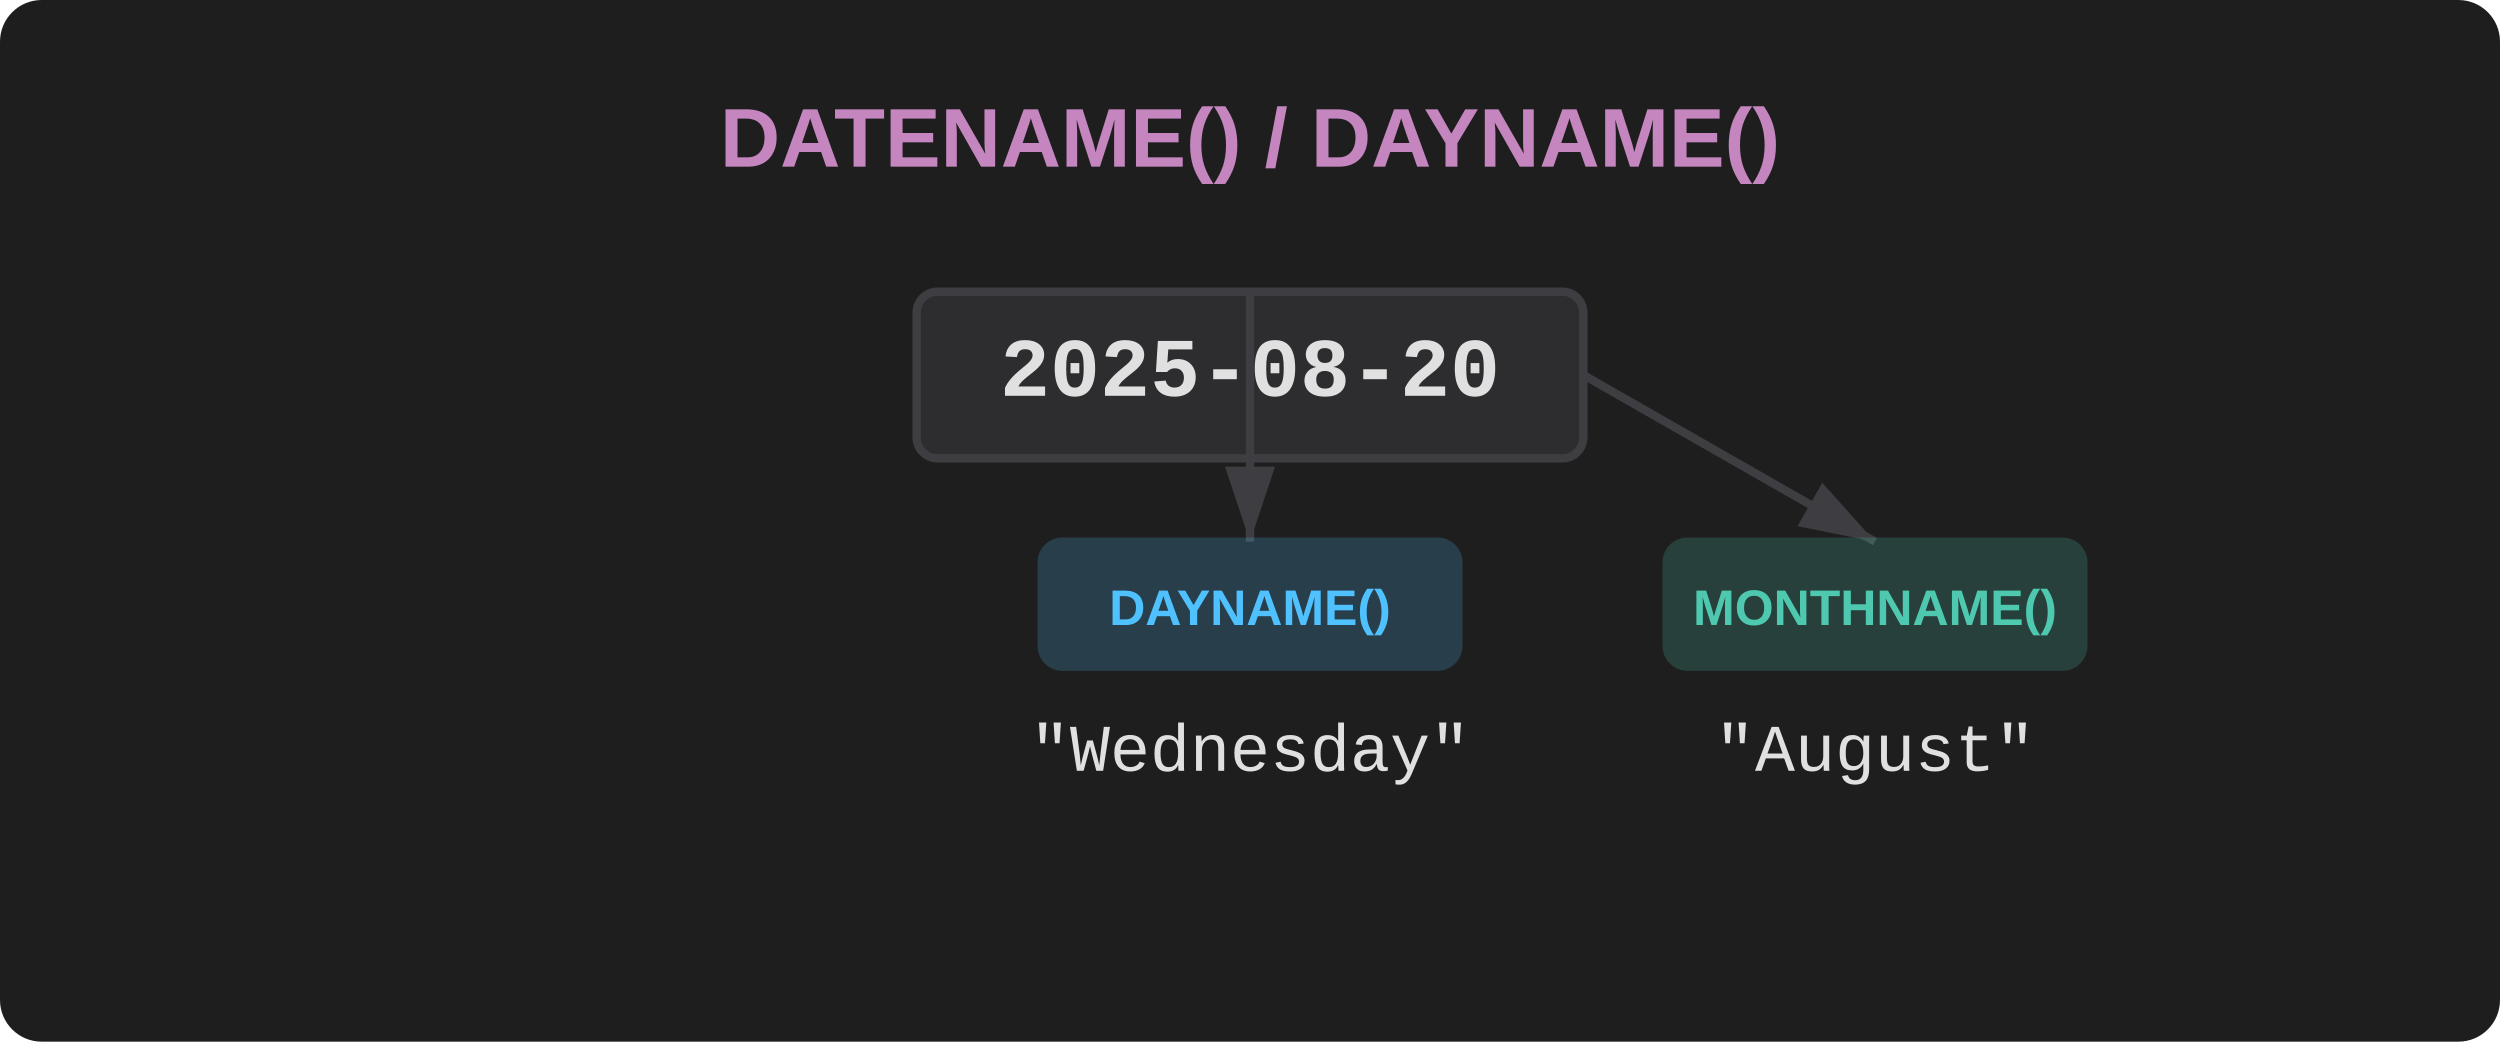
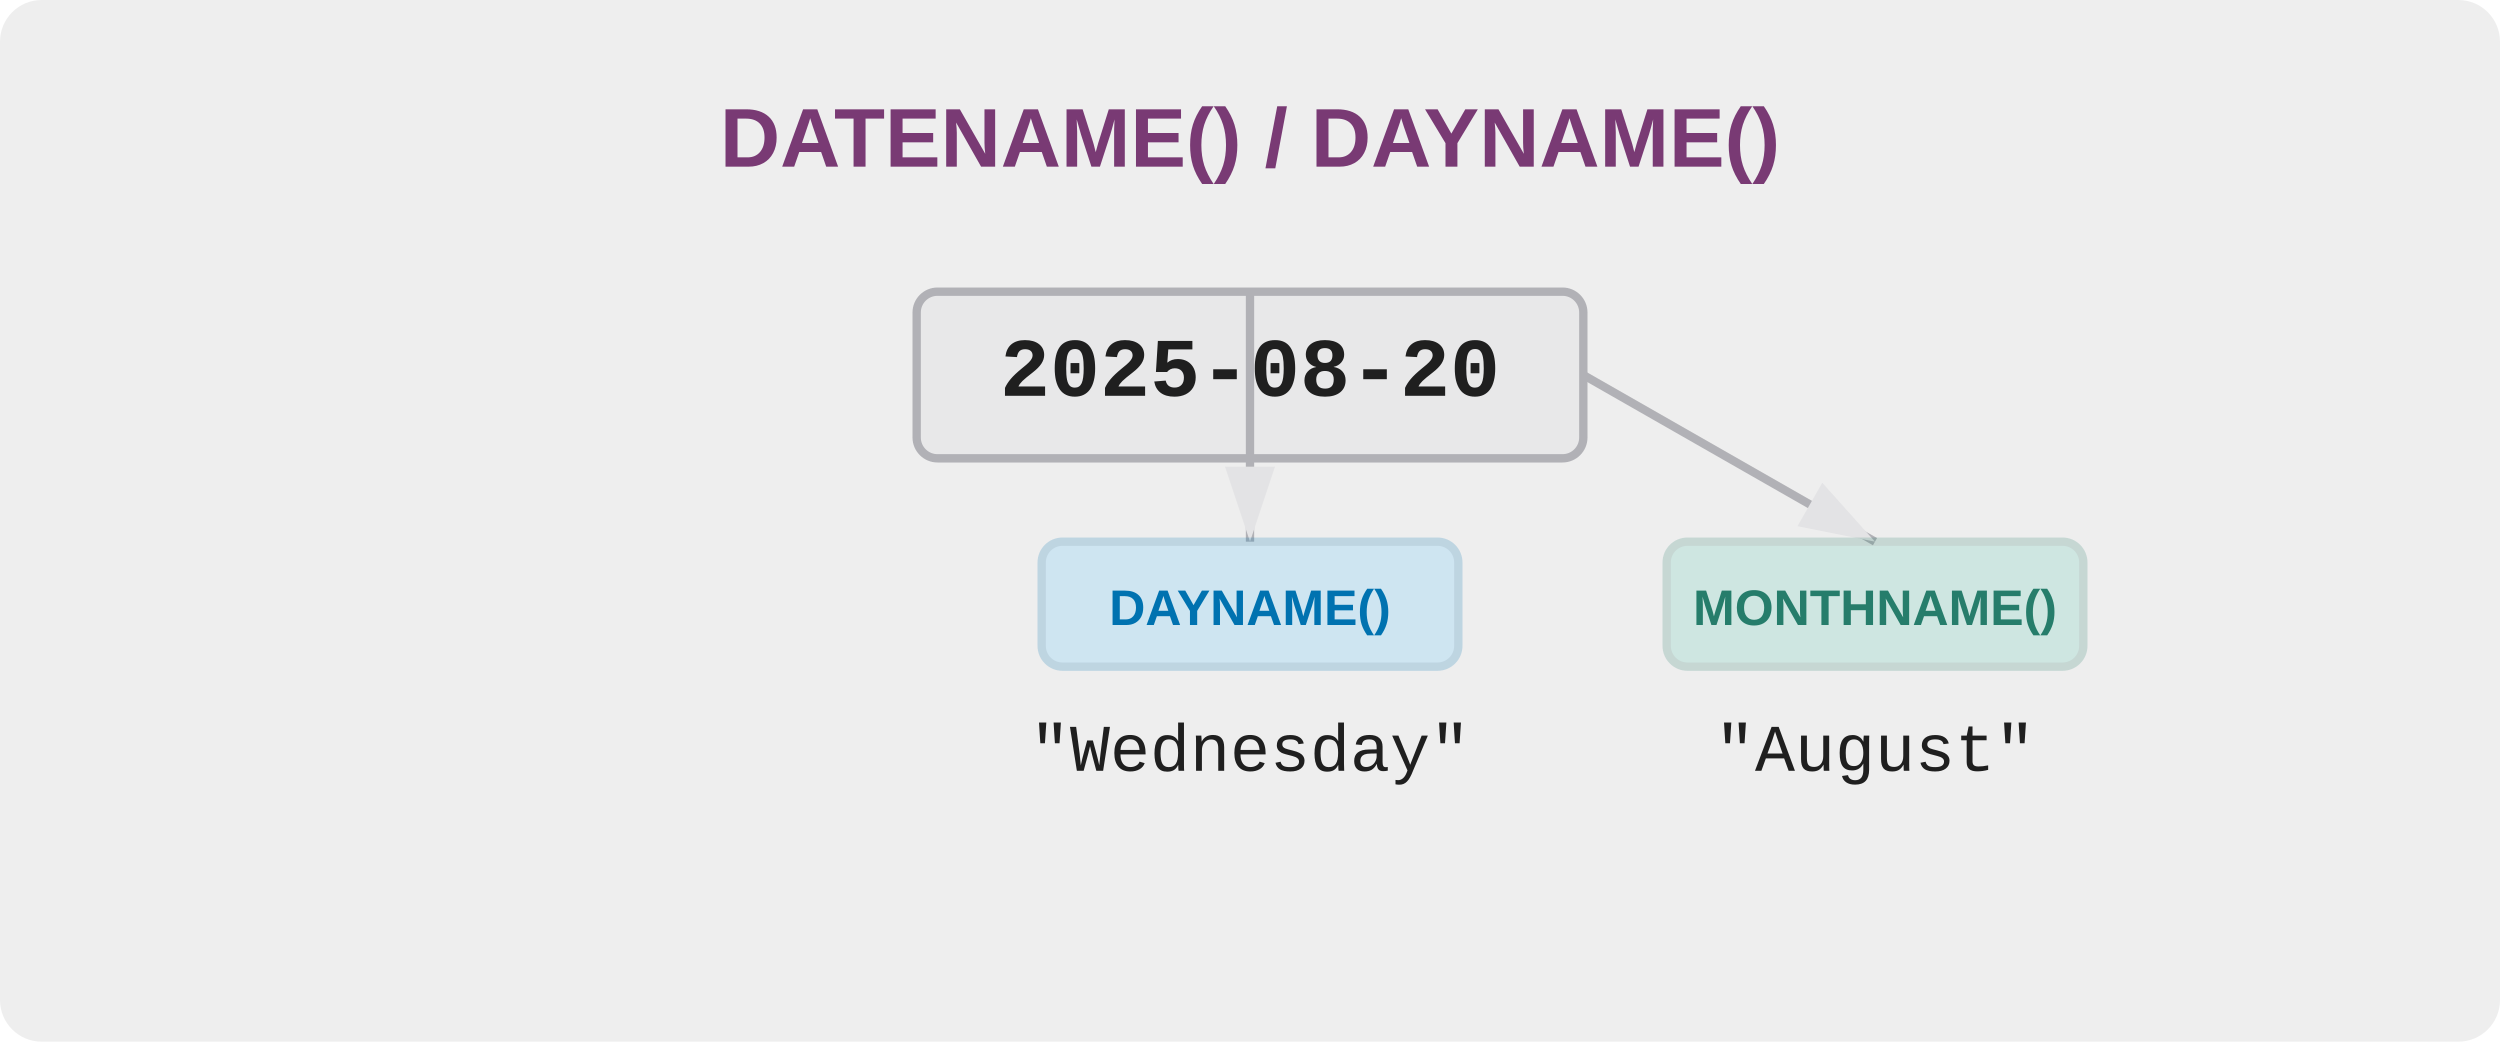
<svg xmlns="http://www.w3.org/2000/svg" viewBox="0 0 600 250">
-   <rect width="600" height="250" fill="#1E1E1E" rx="10" />
-   <text x="300" y="40" font-family="Arial, sans-serif" font-size="20" font-weight="bold" fill="#C586C0" text-anchor="middle">DATENAME() / DAYNAME()</text>
-   <rect x="220" y="70" width="160" height="40" rx="5" fill="#2D2D30" stroke="#3E3E42" stroke-width="2" />
-   <text x="300" y="95" font-family="Courier New" font-size="20" font-weight="bold" fill="#E0E0E0" text-anchor="middle">2025-08-20</text>
-   <path d="M 300 70 L 300 130" fill="none" stroke="#3E3E42" stroke-width="2" marker-end="url(#arrow)" />
-   <rect x="250" y="130" width="100" height="30" rx="5" fill="#4FC1FF" opacity="0.2" stroke="#4FC1FF" stroke-width="2" />
-   <text x="300" y="150" font-family="Arial" font-size="12" font-weight="bold" fill="#4FC1FF" text-anchor="middle">DAYNAME()</text>
-   <text x="300" y="185" font-family="Courier New" font-size="16" fill="#E0E0E0" text-anchor="middle">"Wednesday"</text>
-   <path d="M 380 90 L 450 130" fill="none" stroke="#3E3E42" stroke-width="2" marker-end="url(#arrow)" />
-   <rect x="400" y="130" width="100" height="30" rx="5" fill="#4EC9B0" opacity="0.2" stroke="#4EC9B0" stroke-width="2" />
-   <text x="450" y="150" font-family="Arial" font-size="12" font-weight="bold" fill="#4EC9B0" text-anchor="middle">MONTHNAME()</text>
-   <text x="450" y="185" font-family="Courier New" font-size="16" fill="#E0E0E0" text-anchor="middle">"August"</text>
+   <rect width="600" height="250" fill="#eeeeee" rx="10" />
+   <text x="300" y="40" font-family="Arial, sans-serif" font-size="20" font-weight="bold" fill="#793a74" text-anchor="middle">DATENAME() / DAYNAME()</text>
+   <rect x="220" y="70" width="160" height="40" rx="5" fill="#e8e8e9" stroke="#b1b1b6" stroke-width="2" />
+   <text x="300" y="95" font-family="Courier New" font-size="20" font-weight="bold" fill="#1f1f1f" text-anchor="middle">2025-08-20</text>
+   <path d="M 300 70 L 300 130" fill="none" stroke="#b1b1b6" stroke-width="2" marker-end="url(#arrow)" />
+   <rect x="250" y="130" width="100" height="30" rx="5" fill="#4FC1FF" opacity="0.2" stroke="#0072b0" stroke-width="2" />
+   <text x="300" y="150" font-family="Arial" font-size="12" font-weight="bold" fill="#0072b0" text-anchor="middle">DAYNAME()</text>
+   <text x="300" y="185" font-family="Courier New" font-size="16" fill="#1f1f1f" text-anchor="middle">"Wednesday"</text>
+   <path d="M 380 90 L 450 130" fill="none" stroke="#b1b1b6" stroke-width="2" marker-end="url(#arrow)" />
+   <rect x="400" y="130" width="100" height="30" rx="5" fill="#4EC9B0" opacity="0.2" stroke="#267d6b" stroke-width="2" />
+   <text x="450" y="150" font-family="Arial" font-size="12" font-weight="bold" fill="#267d6b" text-anchor="middle">MONTHNAME()</text>
+   <text x="450" y="185" font-family="Courier New" font-size="16" fill="#1f1f1f" text-anchor="middle">"August"</text>
  <defs>
    <marker id="arrow" markerWidth="10" markerHeight="10" refX="9" refY="3" orient="auto" markerUnits="strokeWidth">
-       <path d="M0,0 L0,6 L9,3 z" fill="#3E3E42" />
+       <path d="M0,0 L0,6 L9,3 z" fill="#e3e3e5" />
    </marker>
  </defs>
</svg>
